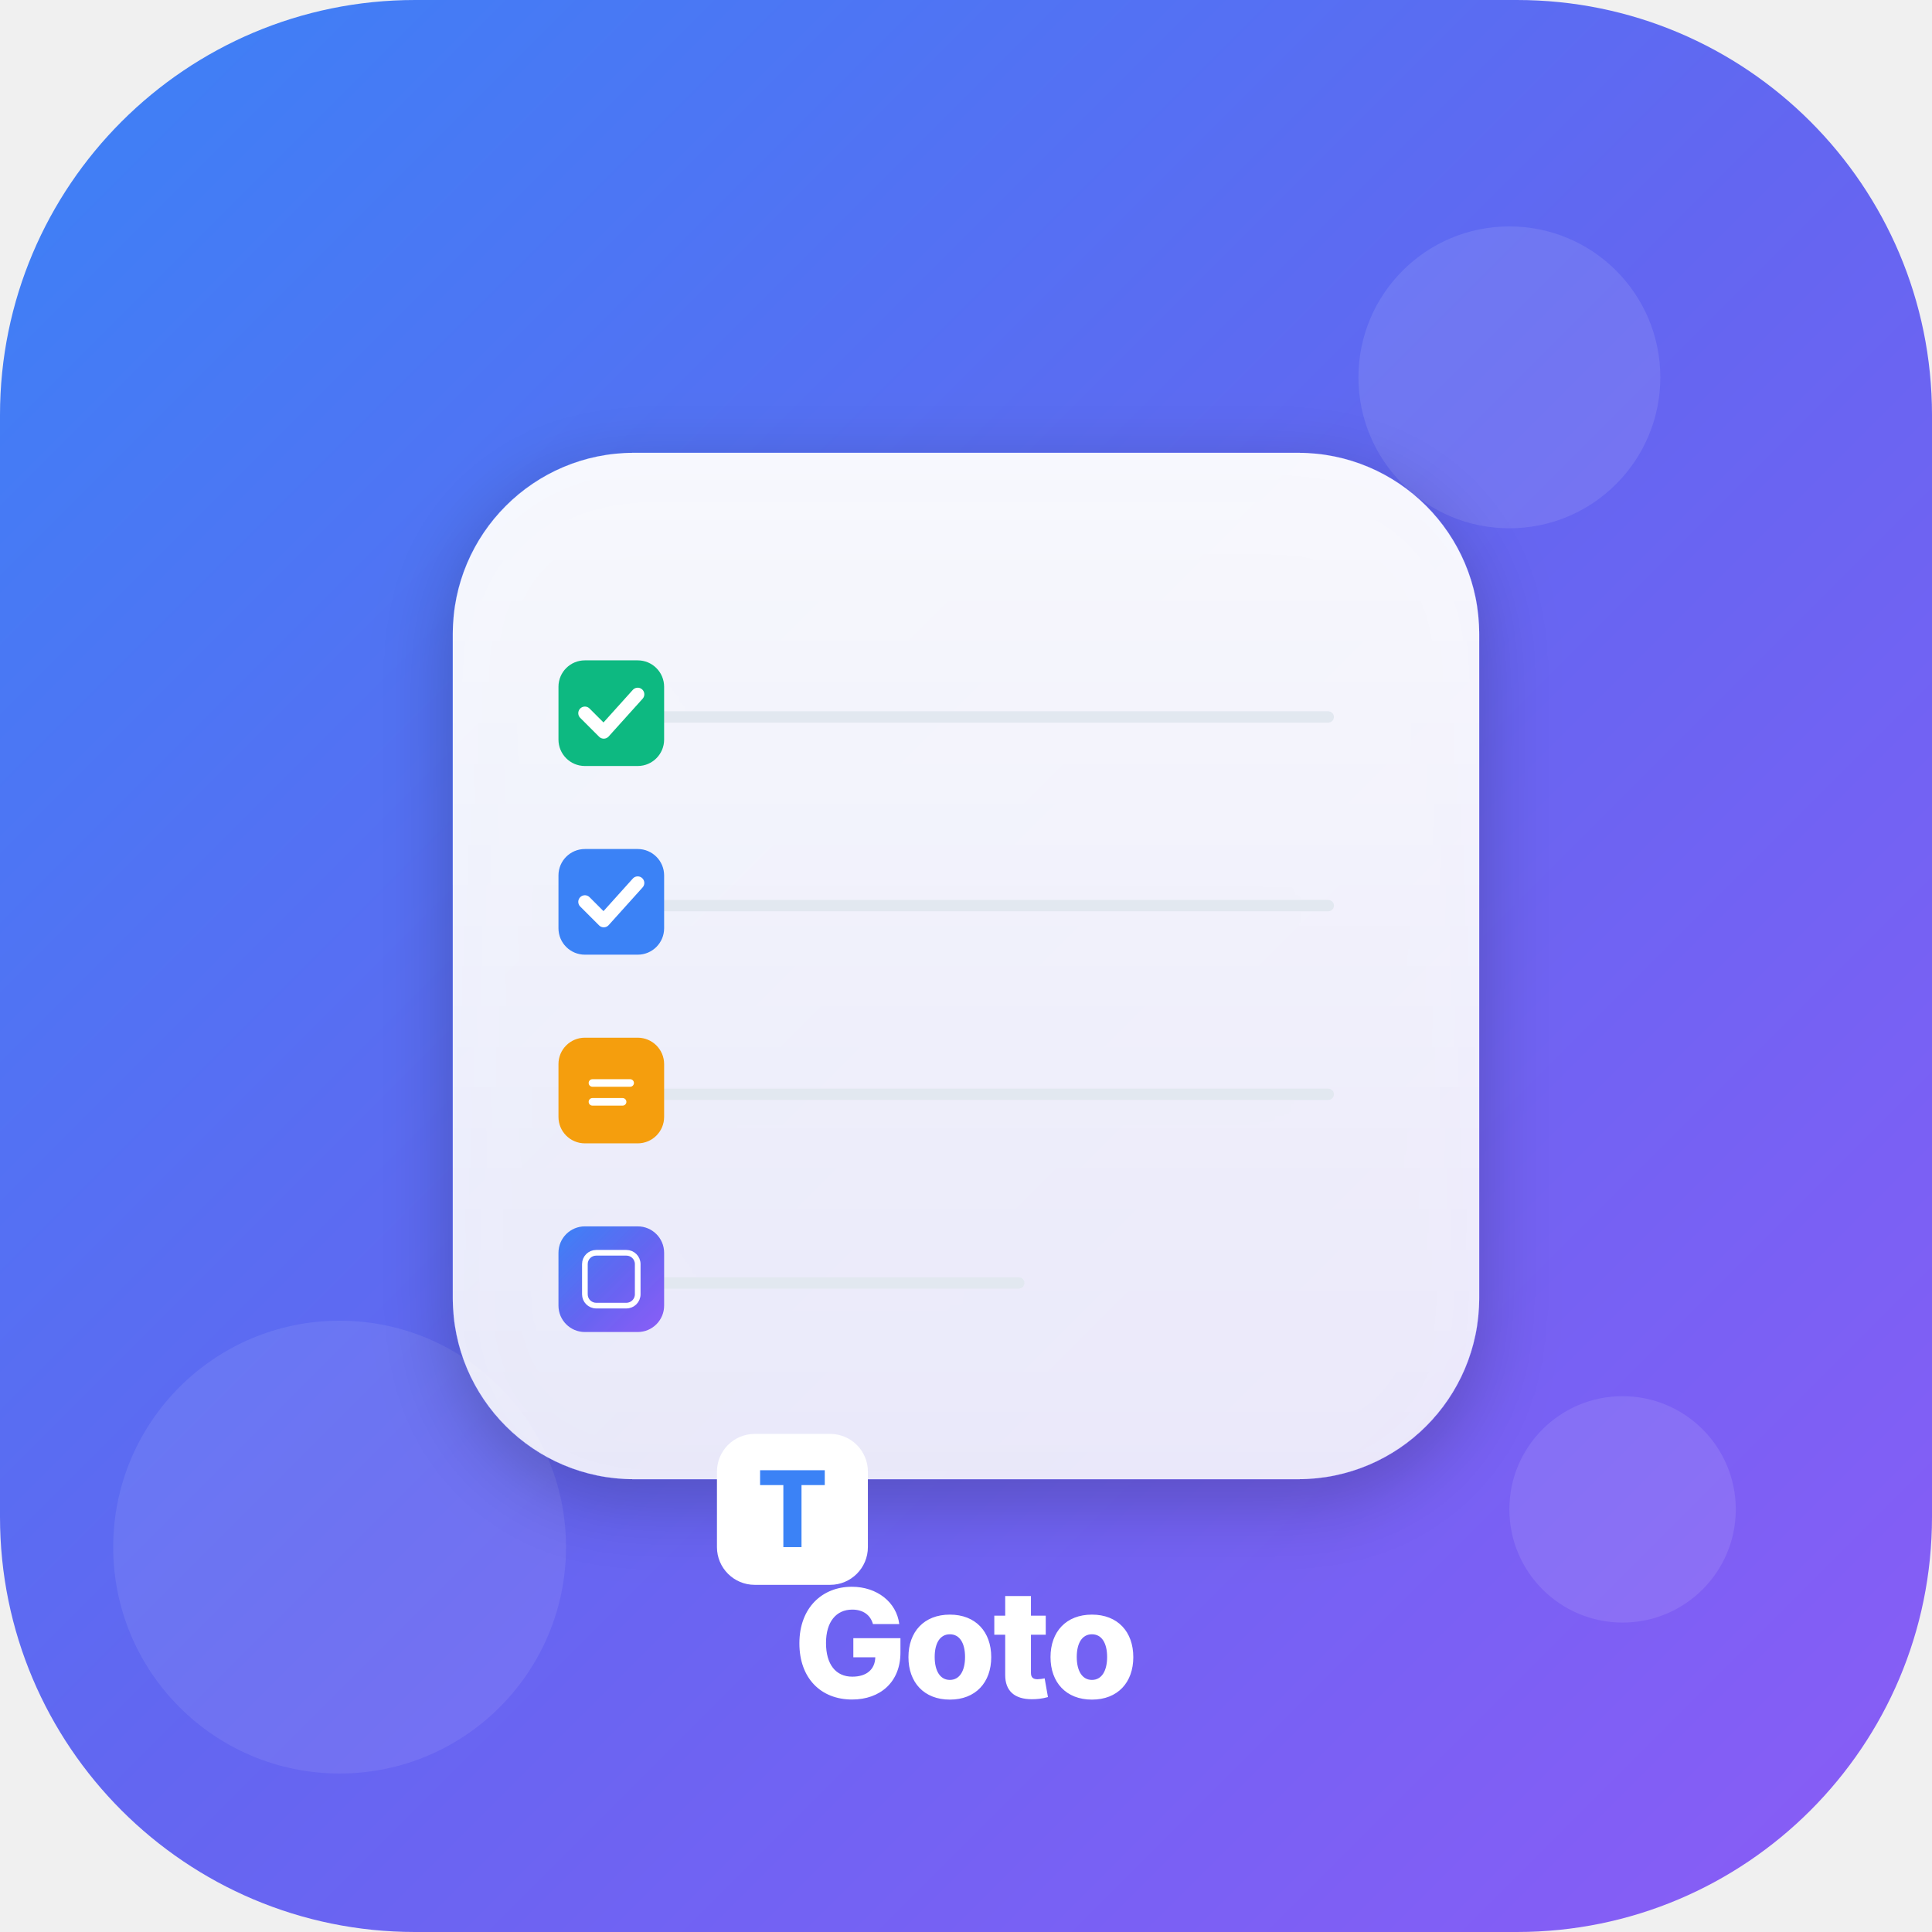
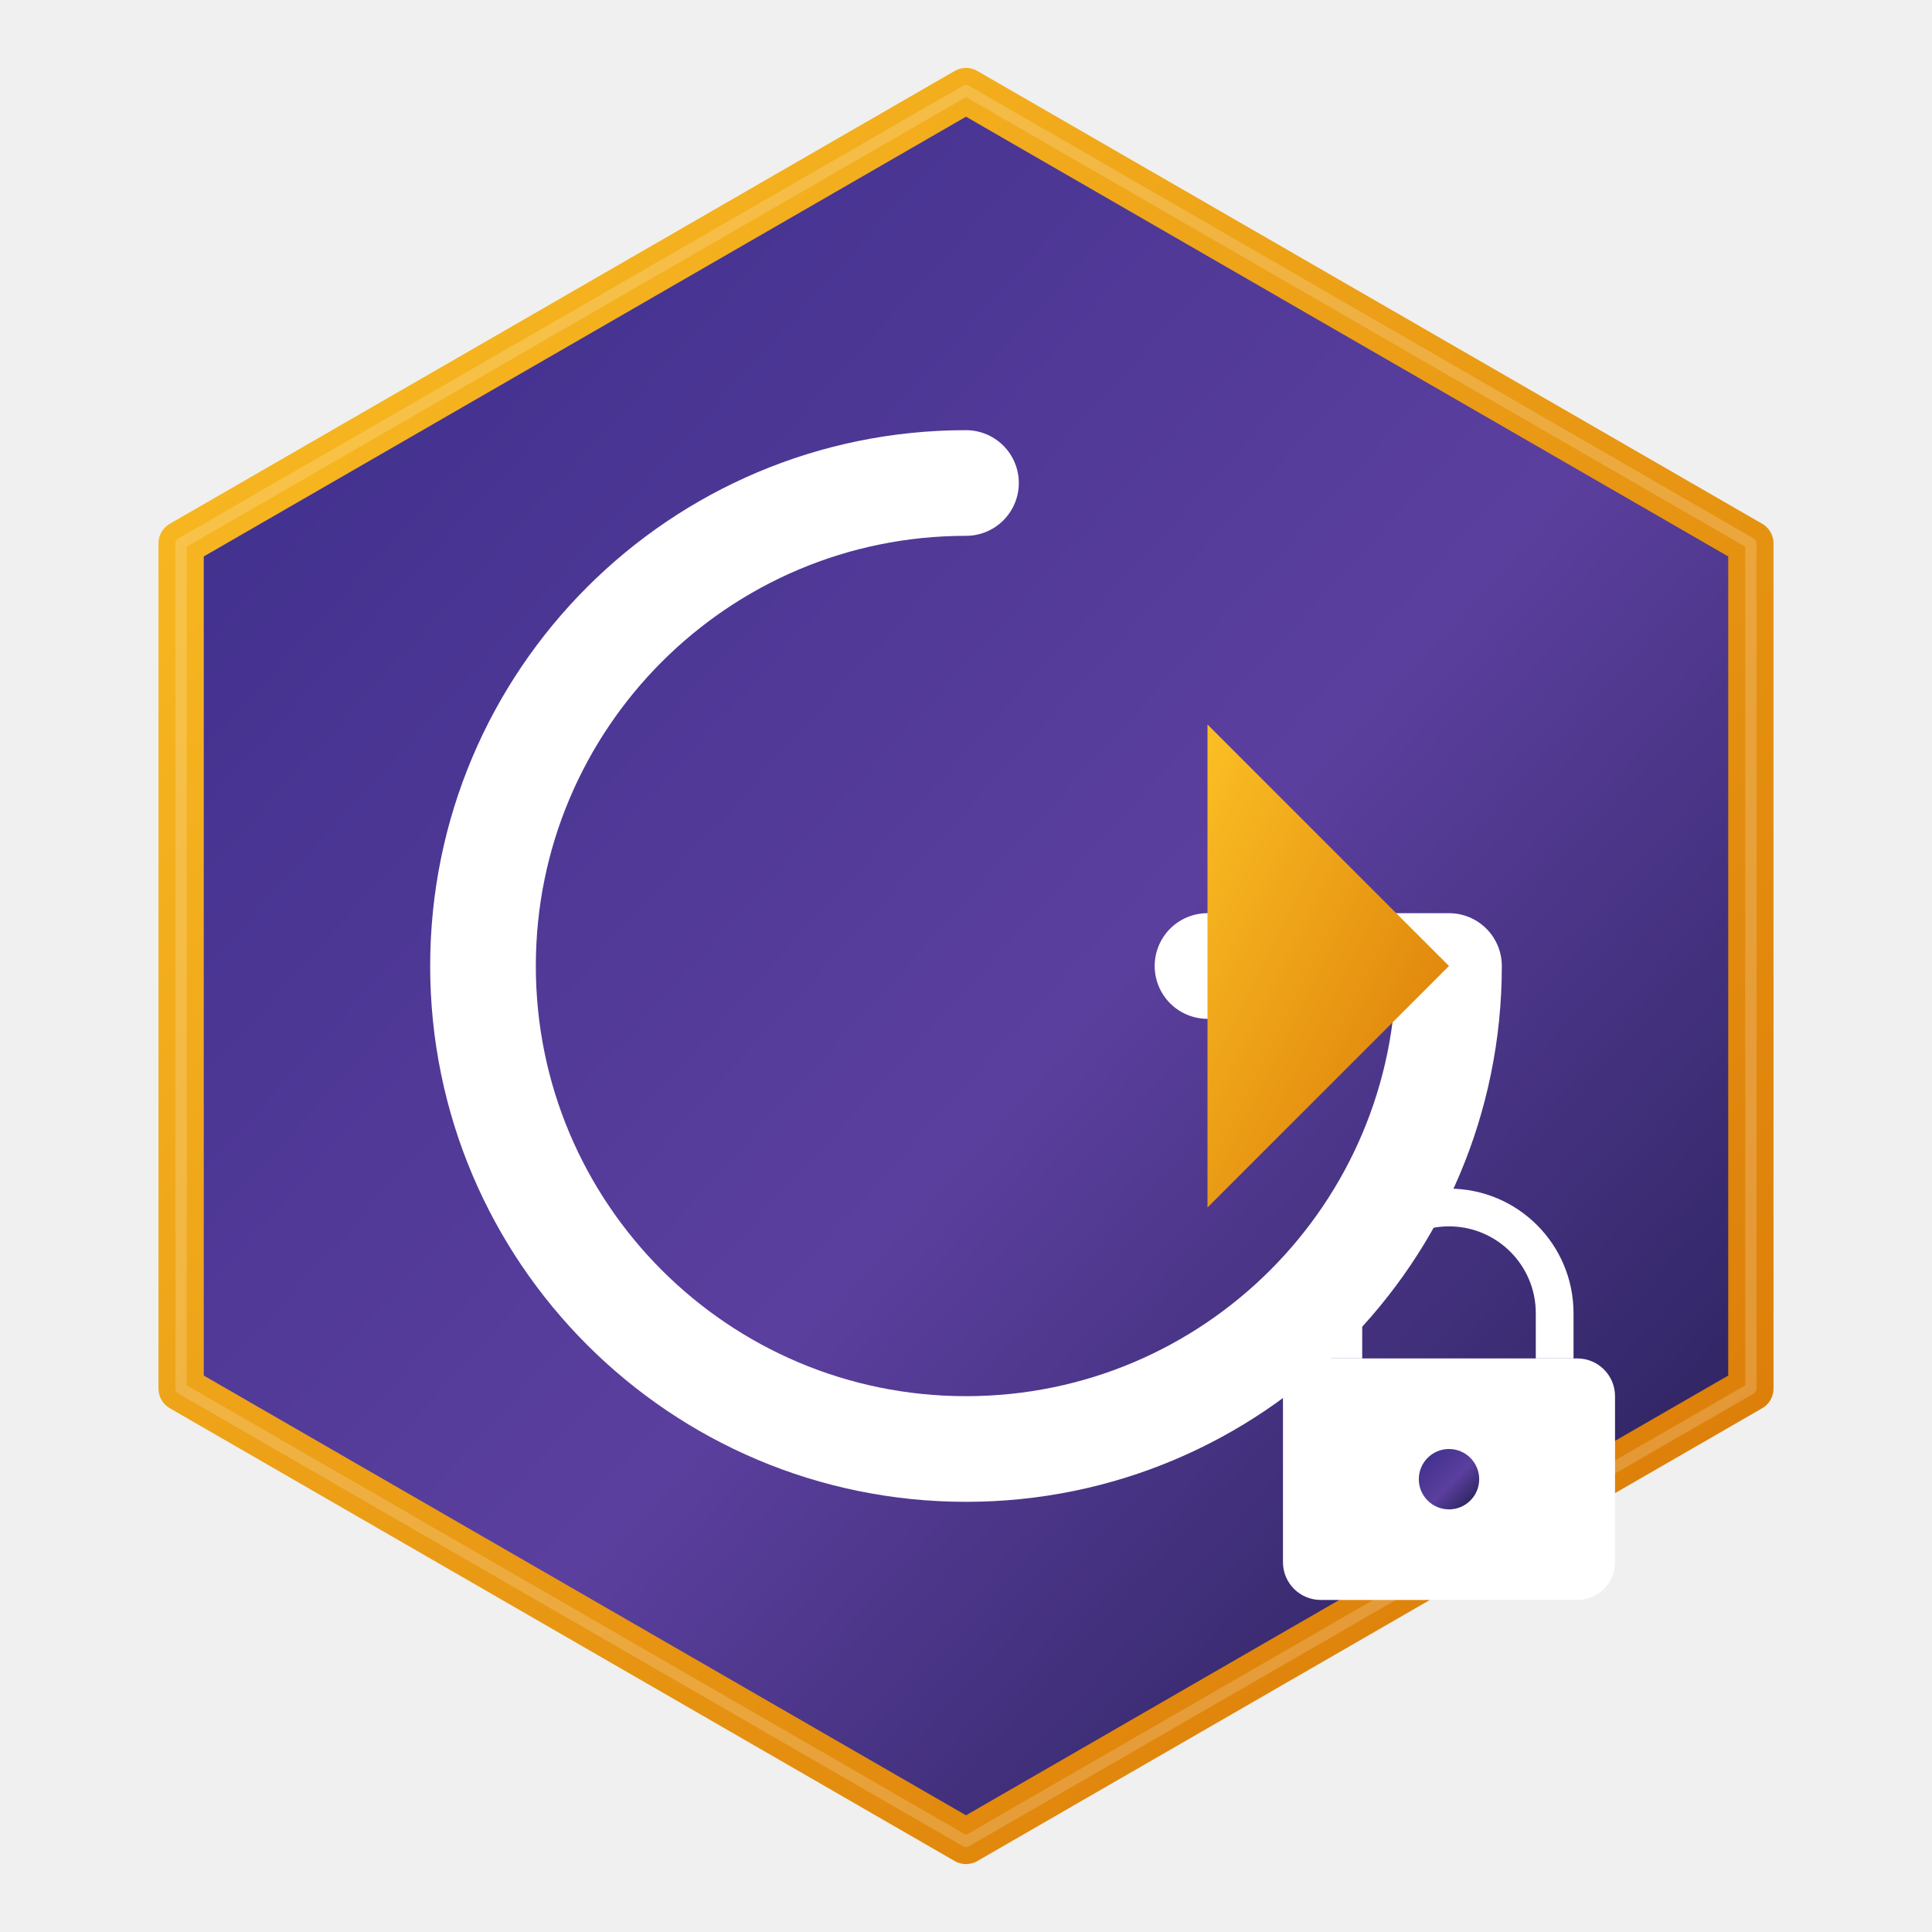
- <svg xmlns="http://www.w3.org/2000/svg" width="1024" height="1024" viewBox="0 0 1024 1024">
+ <svg xmlns="http://www.w3.org/2000/svg" viewBox="0 0 256 256" width="1024" height="1024" role="img" aria-label="Goto">
  <defs>
-     <linearGradient id="bg" x1="0%" y1="0%" x2="100%" y2="100%">
-       <stop offset="0%" stop-color="#3B82F6" />
-       <stop offset="50%" stop-color="#6366F1" />
-       <stop offset="100%" stop-color="#8B5CF6" />
+     <linearGradient id="hexFill" x1="0%" y1="0%" x2="100%" y2="100%">
+       <stop offset="0%" stop-color="#3b2d8a" />
+       <stop offset="55%" stop-color="#5b3f9e" />
+       <stop offset="100%" stop-color="#1f1b4d" />
    </linearGradient>
-     <linearGradient id="card" x1="0%" y1="0%" x2="0%" y2="100%">
-       <stop offset="0%" stop-color="#FFFFFF" stop-opacity="0.95" />
-       <stop offset="100%" stop-color="#FFFFFF" stop-opacity="0.85" />
+     <linearGradient id="accent" x1="0%" y1="0%" x2="100%" y2="100%">
+       <stop offset="0%" stop-color="#fbbf24" />
+       <stop offset="100%" stop-color="#d97706" />
    </linearGradient>
-     <filter id="softShadow" x="-20%" y="-20%" width="140%" height="140%">
-       <feGaussianBlur in="SourceAlpha" stdDeviation="20" />
-       <feOffset dx="0" dy="12" />
-       <feComponentTransfer>
-         <feFuncA type="linear" slope="0.25" />
-       </feComponentTransfer>
-       <feMerge>
-         <feMergeNode />
-         <feMergeNode in="SourceGraphic" />
-       </feMerge>
-     </filter>
  </defs>
-   <rect width="1024" height="1024" rx="220" ry="220" fill="url(#bg)" />
-   <circle cx="800" cy="200" r="80" fill="#FFFFFF" opacity="0.10" />
-   <circle cx="180" cy="820" r="120" fill="#FFFFFF" opacity="0.08" />
-   <circle cx="860" cy="800" r="60" fill="#FFFFFF" opacity="0.10" />
-   <g filter="url(#softShadow)">
-     <rect x="240" y="240" width="544" height="544" rx="96" ry="96" fill="url(#card)" />
-     <line x1="320" y1="380" x2="704" y2="380" stroke="#E2E8F0" stroke-width="6" stroke-linecap="round" />
-     <line x1="320" y1="480" x2="704" y2="480" stroke="#E2E8F0" stroke-width="6" stroke-linecap="round" />
-     <line x1="320" y1="580" x2="704" y2="580" stroke="#E2E8F0" stroke-width="6" stroke-linecap="round" />
-     <line x1="320" y1="680" x2="540" y2="680" stroke="#E2E8F0" stroke-width="6" stroke-linecap="round" />
-     <g transform="translate(296, 350)">
-       <rect x="0" y="0" width="56" height="56" rx="14" fill="#10B981" />
-       <path d="M14 28 L24 38 L42 18" stroke="#FFFFFF" stroke-width="7" stroke-linecap="round" stroke-linejoin="round" fill="none" />
-     </g>
-     <g transform="translate(296, 450)">
-       <rect x="0" y="0" width="56" height="56" rx="14" fill="#3B82F6" />
-       <path d="M14 28 L24 38 L42 18" stroke="#FFFFFF" stroke-width="7" stroke-linecap="round" stroke-linejoin="round" fill="none" />
-     </g>
-     <g transform="translate(296, 550)">
-       <rect x="0" y="0" width="56" height="56" rx="14" fill="#F59E0B" />
-       <rect x="16" y="22" width="24" height="4" rx="2" fill="#FFFFFF" />
-       <rect x="16" y="32" width="20" height="4" rx="2" fill="#FFFFFF" />
-     </g>
-     <g transform="translate(296, 650)">
-       <rect x="0" y="0" width="56" height="56" rx="14" fill="url(#bg)" />
-       <rect x="14" y="14" width="28" height="28" rx="6" fill="none" stroke="#FFFFFF" stroke-width="3" />
-     </g>
+   <polygon points="128,12 232,72 232,184 128,244 24,184 24,72" fill="url(#hexFill)" stroke="url(#accent)" stroke-width="6" stroke-linejoin="round" />
+   <path d="M 128 64 A 64 64 0 1 0 192 128 L 192 128 L 160 128" fill="none" stroke="#ffffff" stroke-width="14" stroke-linecap="round" stroke-linejoin="round" />
+   <polygon points="160,96 192,128 160,160" fill="url(#accent)" />
+   <g transform="translate(170,170)">
+     <rect x="0" y="10" width="44" height="32" rx="5" fill="#ffffff" />
+     <path d="M 8 10 L 8 4 A 14 14 0 0 1 36 4 L 36 10" fill="none" stroke="#ffffff" stroke-width="5" />
+     <circle cx="22" cy="26" r="4" fill="url(#hexFill)" />
  </g>
-   <g transform="translate(380, 760)">
-     <rect x="0" y="0" width="80" height="80" rx="20" fill="#FFFFFF" />
-     <text x="40" y="60" font-family="-apple-system, system-ui, sans-serif" font-size="56" font-weight="800" fill="#3B82F6" text-anchor="middle">T</text>
-   </g>
-   <text x="512" y="900" font-family="-apple-system, system-ui, sans-serif" font-size="80" font-weight="800" fill="#FFFFFF" text-anchor="middle" letter-spacing="-2">Goto</text>
+   <polygon points="128,12 232,72 232,184 128,244 24,184 24,72" fill="none" stroke="#ffffff" stroke-width="1.5" stroke-linejoin="round" opacity="0.18" />
</svg>
